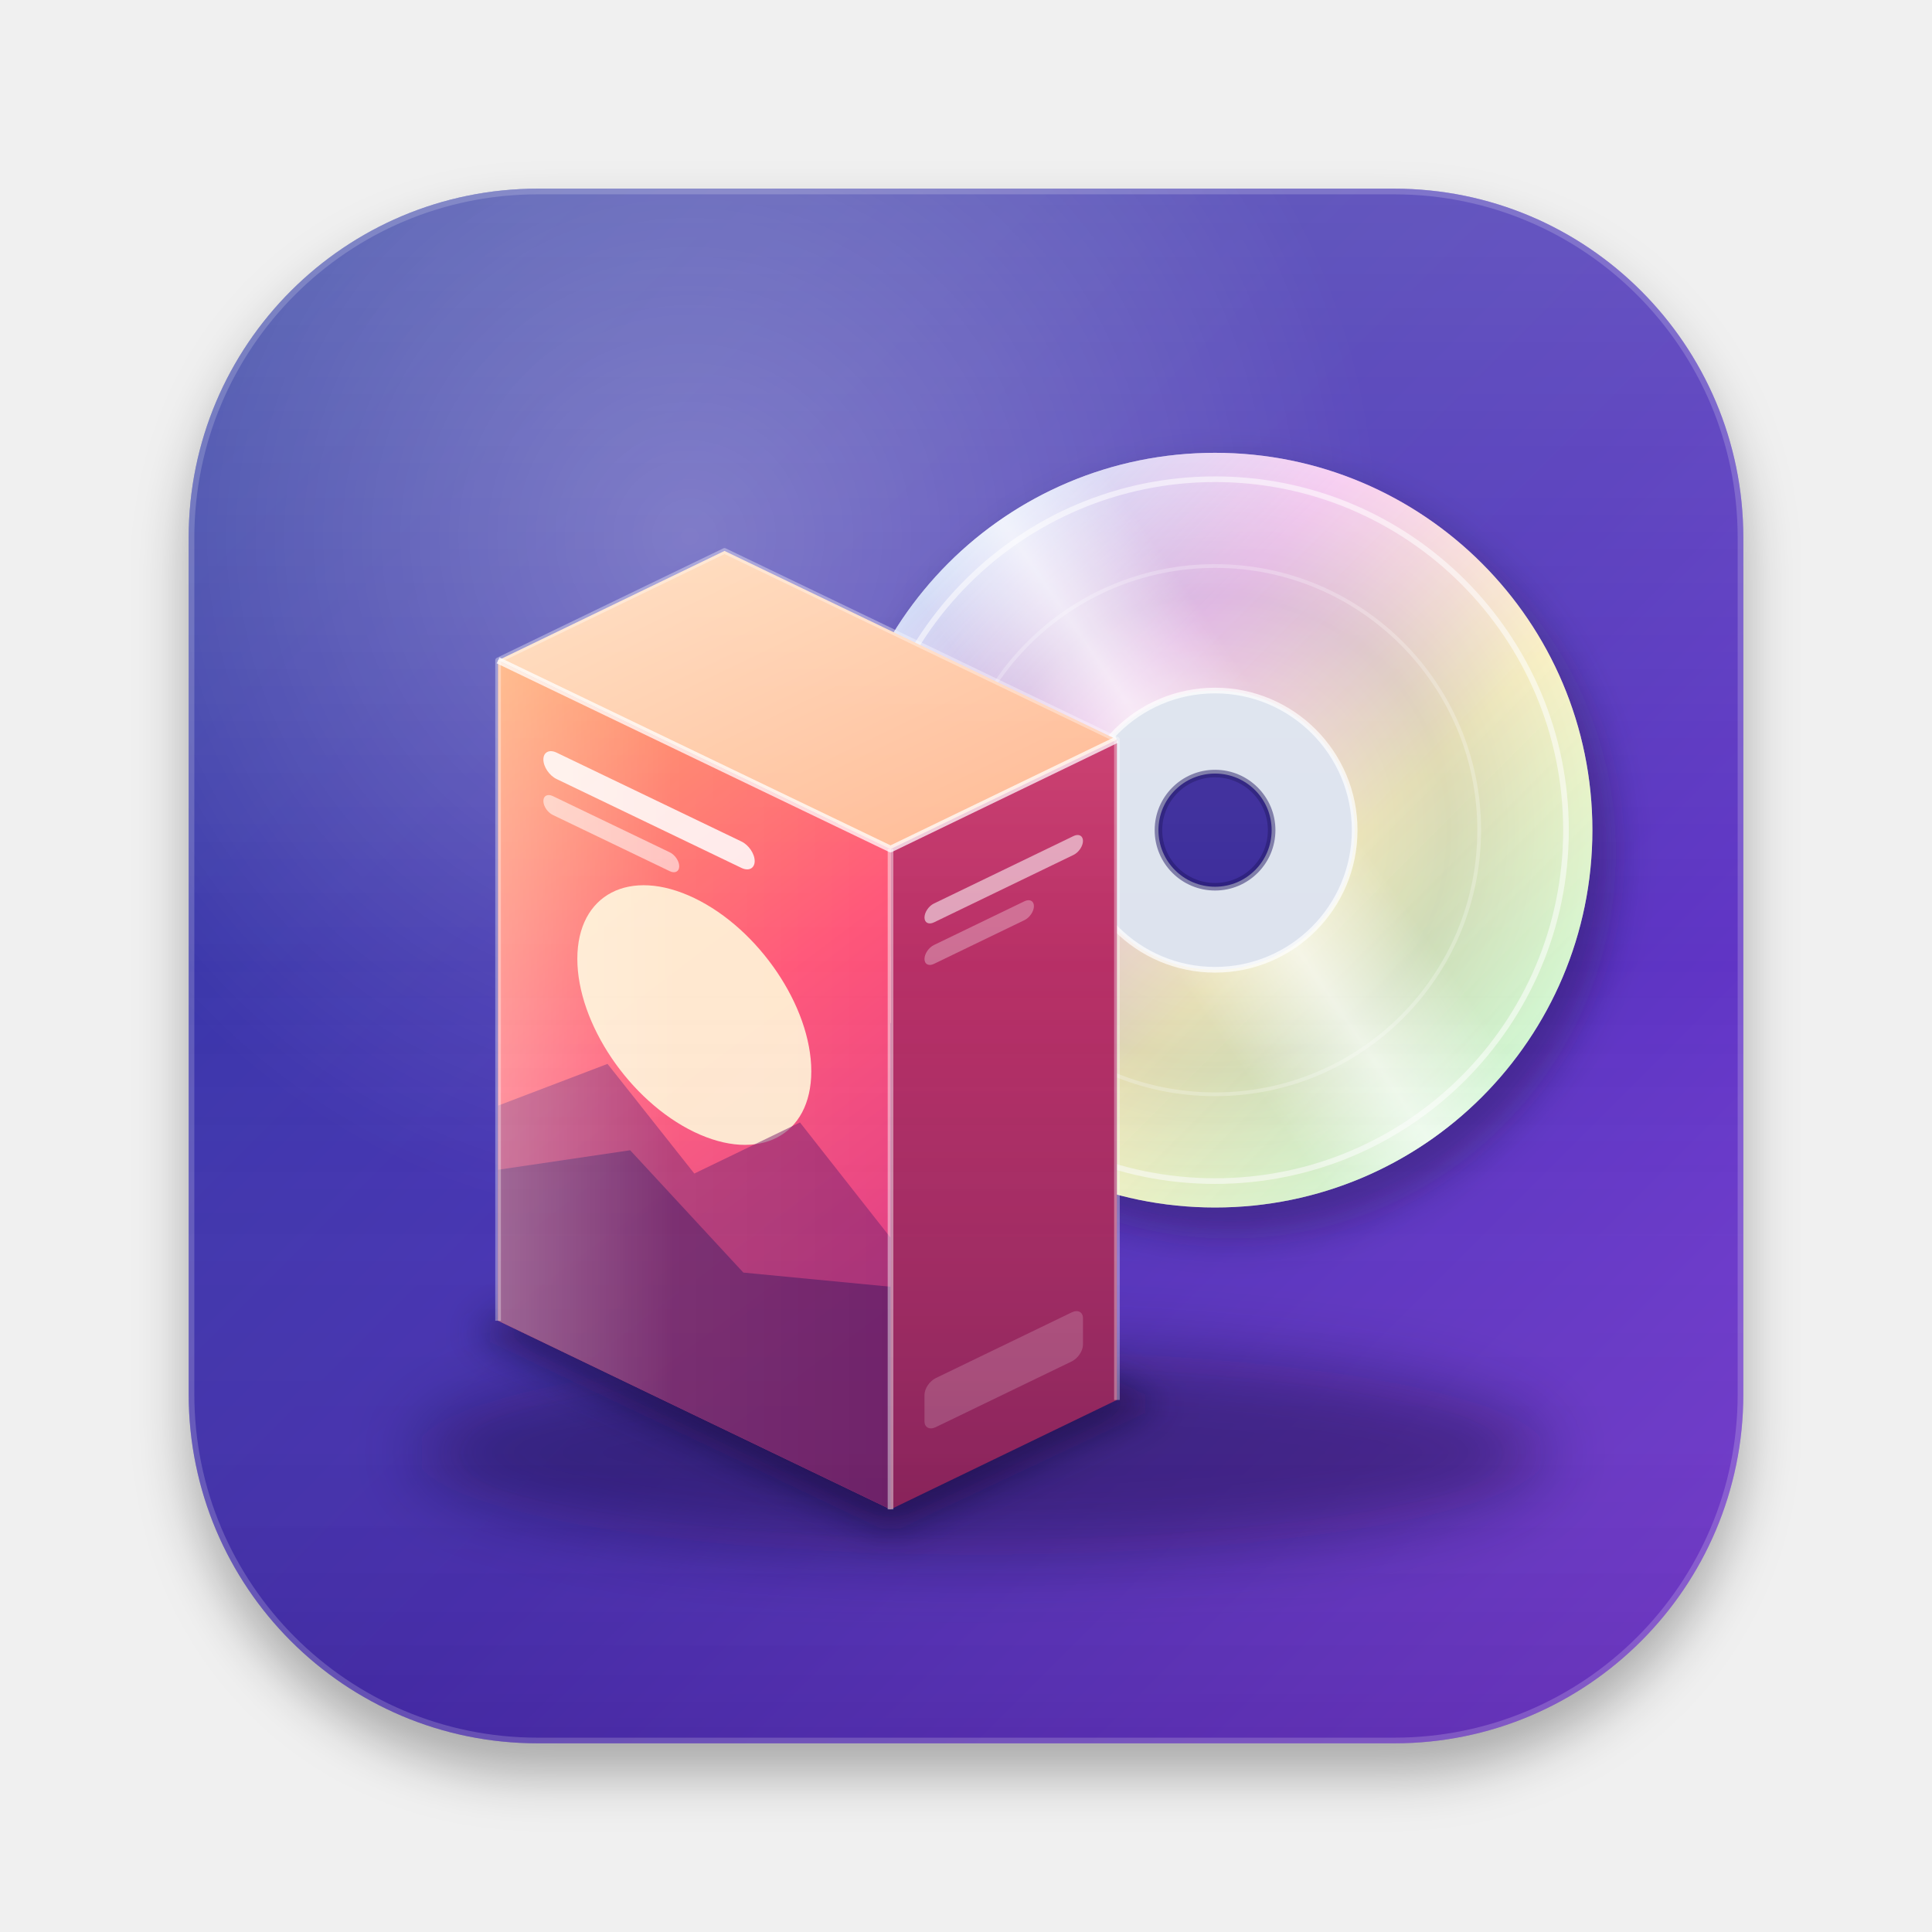
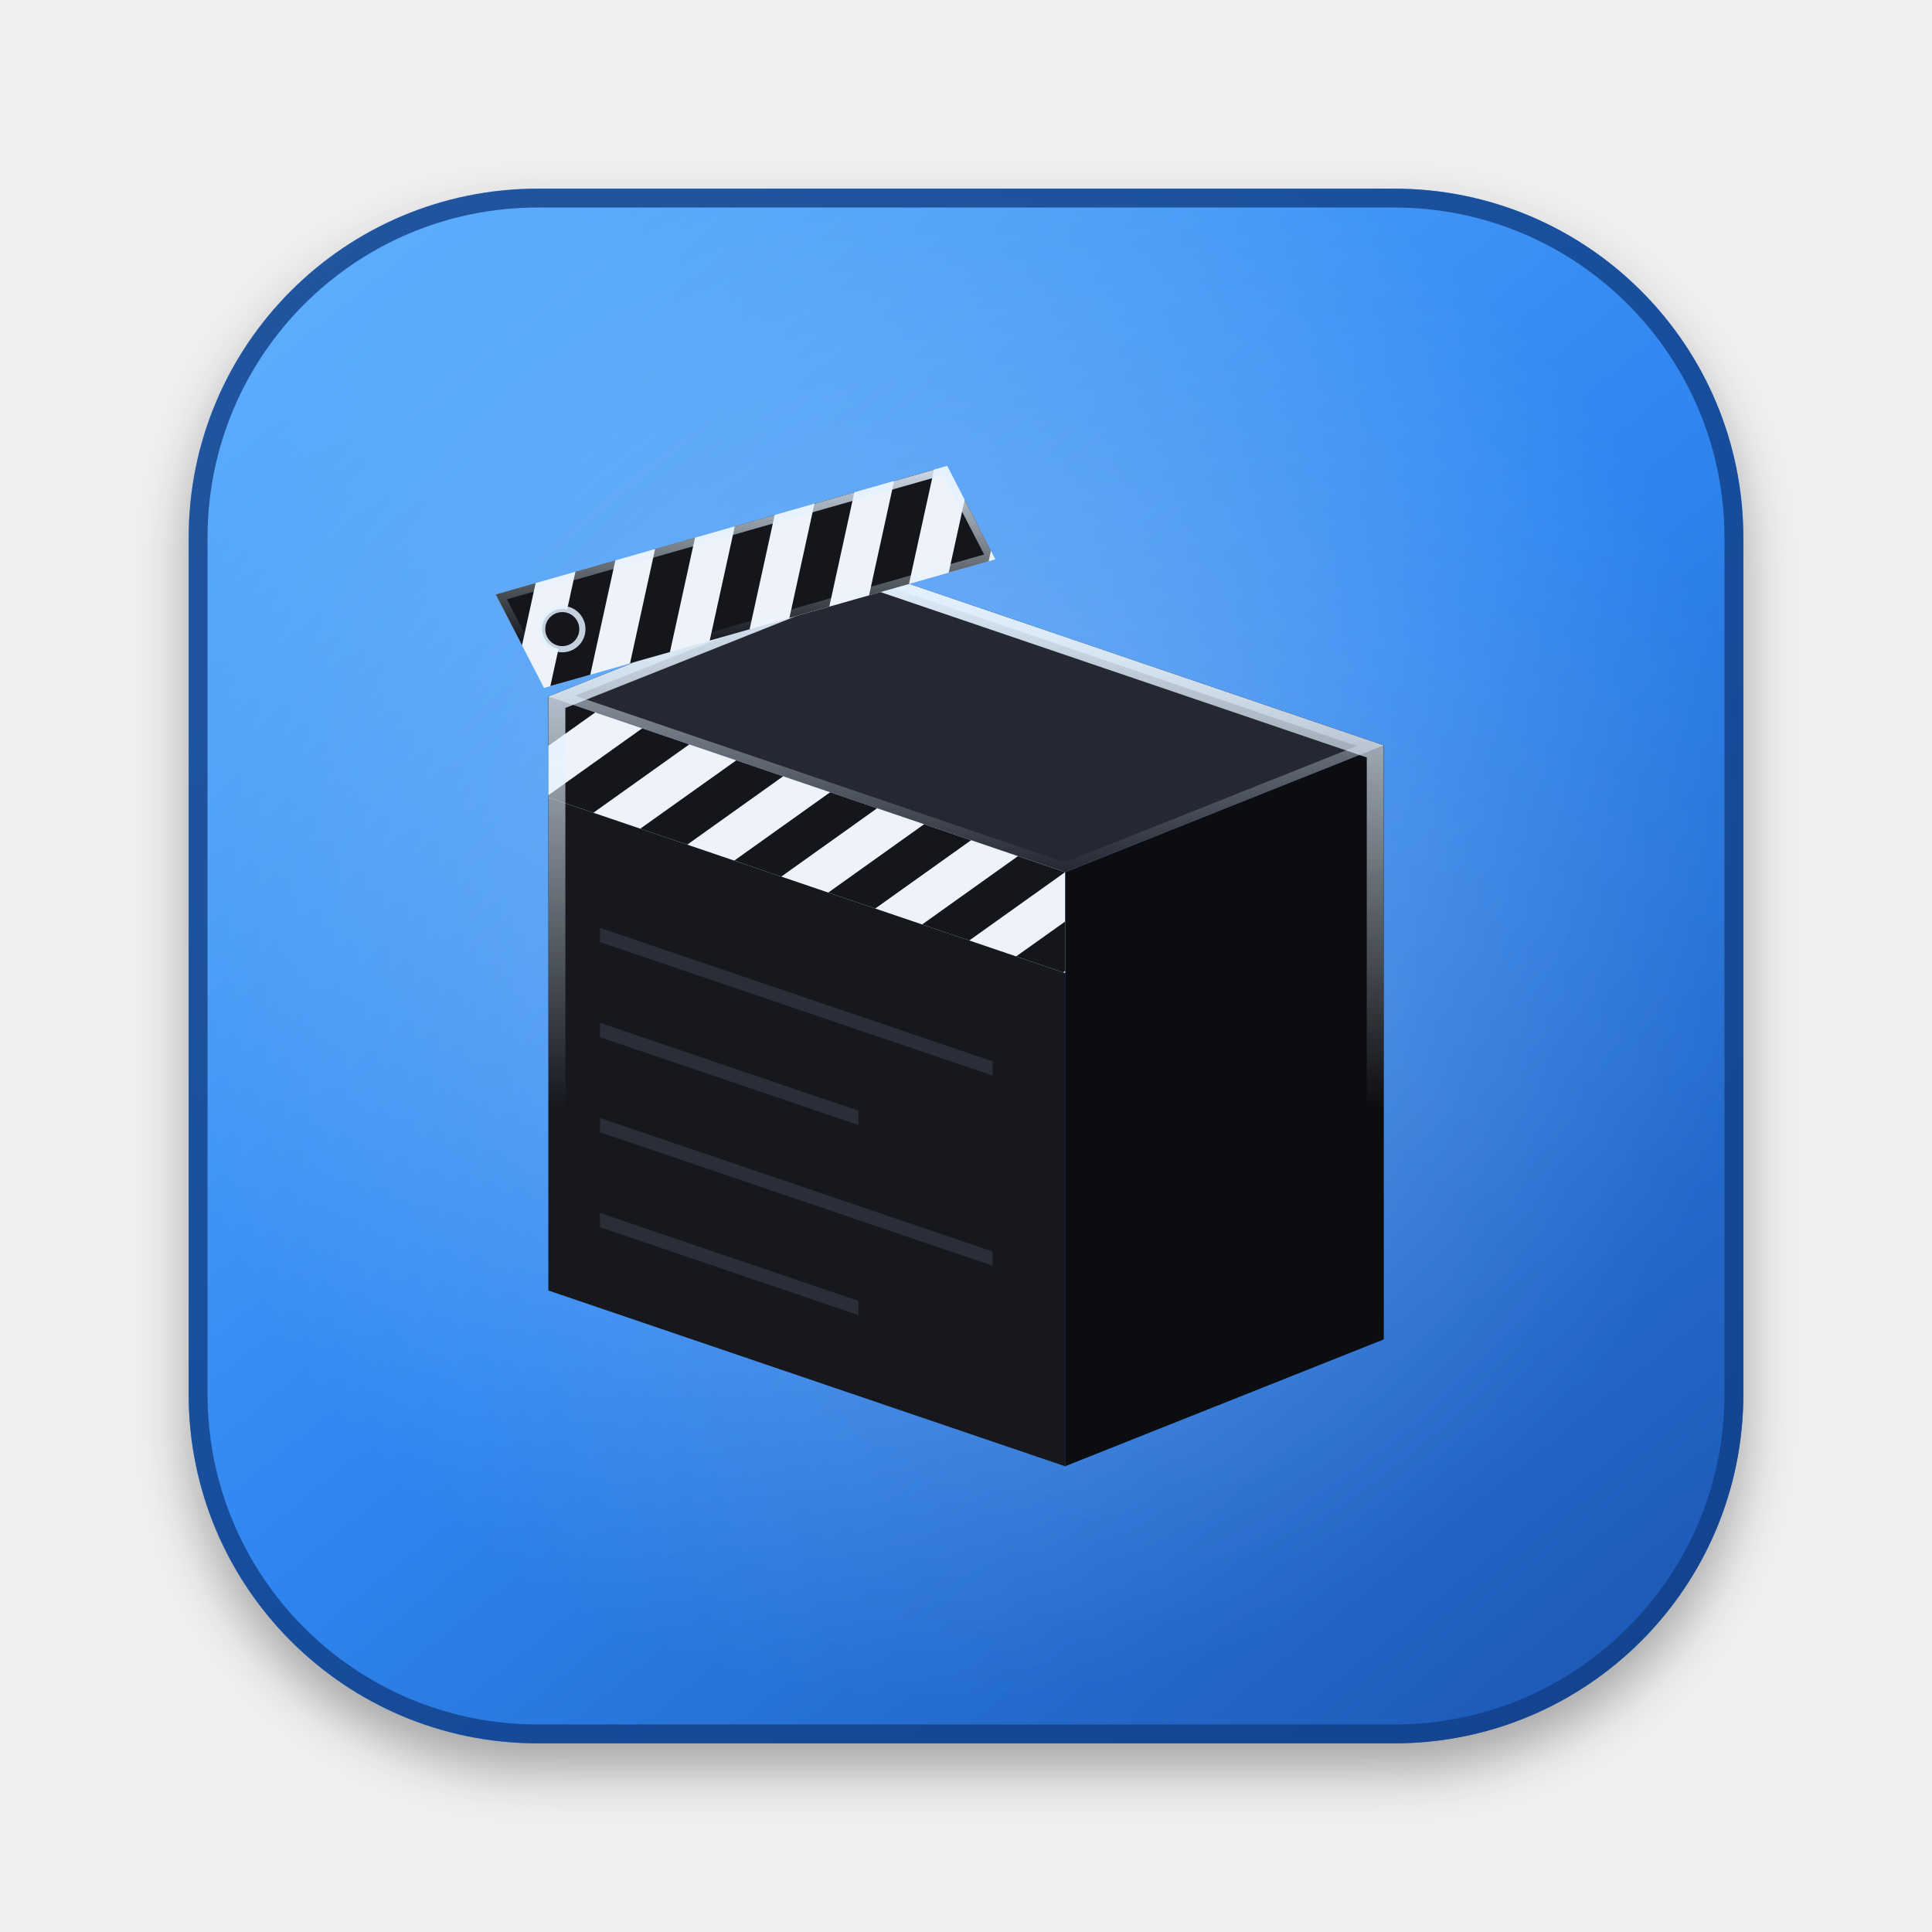
<svg xmlns="http://www.w3.org/2000/svg" width="1024" height="1024" viewBox="0 0 1024 1024">
  <defs>
-     <linearGradient id="bg" x1="0" y1="0" x2="1" y2="1">
-       <stop offset="0" stop-color="#2B3A9E" />
-       <stop offset="0.55" stop-color="#4B2FB8" />
-       <stop offset="1" stop-color="#7A3BD6" />
+     <linearGradient id="bg1" gradientUnits="userSpaceOnUse" x1="150" y1="80" x2="880" y2="980">
+       <stop offset="0" stop-color="#62b2ff" />
+       <stop offset="0.5" stop-color="#2f86f0" />
+       <stop offset="1" stop-color="#1a52ad" />
    </linearGradient>
-     <radialGradient id="bgGlow" cx="0.32" cy="0.22" r="0.75">
-       <stop offset="0" stop-color="#FFFFFF" stop-opacity="0.28" />
-       <stop offset="0.6" stop-color="#FFFFFF" stop-opacity="0" />
+     <radialGradient id="glow2" gradientUnits="userSpaceOnUse" cx="500" cy="470" r="430">
+       <stop offset="0" stop-color="#ffffff" stop-opacity="0.30" />
+       <stop offset="1" stop-color="#ffffff" stop-opacity="0" />
    </radialGradient>
-     <linearGradient id="bodyEdge" x1="0" y1="0" x2="0" y2="1">
-       <stop offset="0" stop-color="#FFFFFF" stop-opacity="0.35" />
-       <stop offset="0.5" stop-color="#FFFFFF" stop-opacity="0" />
-       <stop offset="1" stop-color="#000000" stop-opacity="0.25" />
-     </linearGradient>
-     <radialGradient id="discBase" cx="0.5" cy="0.5" r="0.5">
-       <stop offset="0.18" stop-color="#E9EDF5" />
-       <stop offset="0.62" stop-color="#C9D0DE" />
-       <stop offset="1" stop-color="#F4F6FA" />
-     </radialGradient>
-     <linearGradient id="discIri" x1="0" y1="0" x2="1" y2="1">
-       <stop offset="0" stop-color="#5EE7FF" stop-opacity="0.55" />
-       <stop offset="0.35" stop-color="#FF7AE0" stop-opacity="0.35" />
-       <stop offset="0.6" stop-color="#FFE66B" stop-opacity="0.40" />
-       <stop offset="1" stop-color="#6BFFB8" stop-opacity="0.45" />
-     </linearGradient>
-     <linearGradient id="discShine" x1="0" y1="0" x2="1" y2="0">
-       <stop offset="0.35" stop-color="#FFFFFF" stop-opacity="0" />
-       <stop offset="0.5" stop-color="#FFFFFF" stop-opacity="0.65" />
-       <stop offset="0.65" stop-color="#FFFFFF" stop-opacity="0" />
-     </linearGradient>
-     <linearGradient id="front" x1="0" y1="0" x2="0.35" y2="1">
-       <stop offset="0" stop-color="#FF9A55" />
-       <stop offset="0.55" stop-color="#FF5577" />
-       <stop offset="1" stop-color="#E23A86" />
-     </linearGradient>
-     <linearGradient id="side" x1="0" y1="0" x2="0" y2="1">
-       <stop offset="0" stop-color="#C8366A" />
-       <stop offset="1" stop-color="#8E1F5C" />
-     </linearGradient>
-     <linearGradient id="top" x1="0" y1="0" x2="1" y2="1">
-       <stop offset="0" stop-color="#FFE0C2" />
-       <stop offset="1" stop-color="#FFB58F" />
-     </linearGradient>
-     <linearGradient id="frontSheen" x1="0" y1="0" x2="1" y2="0">
-       <stop offset="0" stop-color="#FFFFFF" stop-opacity="0.30" />
-       <stop offset="0.45" stop-color="#FFFFFF" stop-opacity="0.05" />
-       <stop offset="1" stop-color="#FFFFFF" stop-opacity="0" />
-     </linearGradient>
-     <filter id="iconShadow" x="-20%" y="-20%" width="140%" height="140%">
+     <clipPath id="clip14">
+       <rect x="100" y="100" width="824" height="824" rx="185" ry="185" />
+     </clipPath>
+     <filter id="shadow15" x="-20%" y="-20%" width="140%" height="140%">
      <feGaussianBlur stdDeviation="14" />
    </filter>
-     <filter id="floorBlur" x="-30%" y="-100%" width="160%" height="300%">
-       <feGaussianBlur stdDeviation="18" />
-     </filter>
-     <filter id="discShadowBlur" x="-20%" y="-20%" width="140%" height="140%">
-       <feGaussianBlur stdDeviation="10" />
-     </filter>
-     <clipPath id="bodyClip">
-       <rect x="100" y="100" width="824" height="824" rx="185" ry="185" />
-     </clipPath>
  </defs>
-   <rect x="100" y="116" width="824" height="824" rx="185" ry="185" fill="#000000" opacity="0.30" filter="url(#iconShadow)" />
-   <rect x="100" y="100" width="824" height="824" rx="185" ry="185" fill="url(#bg)" />
-   <g clip-path="url(#bodyClip)">
-     <rect x="100" y="100" width="824" height="824" fill="url(#bgGlow)" />
-     <ellipse cx="520" cy="770" rx="300" ry="54" fill="#0B0630" opacity="0.40" filter="url(#floorBlur)" />
-     <polygon points="250,706 472,812 616,744 394,640" fill="#0B0630" opacity="0.55" filter="url(#discShadowBlur)" />
-     <circle cx="652" cy="452" r="204" fill="#120A3A" opacity="0.35" filter="url(#discShadowBlur)" />
-     <circle cx="644" cy="440" r="200" fill="url(#discBase)" />
-     <circle cx="644" cy="440" r="200" fill="url(#discIri)" />
-     <circle cx="644" cy="440" r="200" fill="url(#discShine)" transform="rotate(-35 644 440)" />
-     <circle cx="644" cy="440" r="186" fill="none" stroke="#FFFFFF" stroke-opacity="0.55" stroke-width="3" />
-     <circle cx="644" cy="440" r="140" fill="none" stroke="#FFFFFF" stroke-opacity="0.25" stroke-width="2" />
-     <circle cx="644" cy="440" r="74" fill="#DDE3EE" stroke="#FFFFFF" stroke-opacity="0.7" stroke-width="3" />
-     <circle cx="644" cy="440" r="30" fill="#3A2A9A" />
-     <circle cx="644" cy="440" r="30" fill="none" stroke="#1C1260" stroke-opacity="0.5" stroke-width="4" />
-     <polygon points="264,350 384,292 592,392 472,450" fill="url(#top)" />
-     <polygon points="472,450 592,392 592,742 472,800" fill="url(#side)" />
-     <g transform="matrix(1 -0.48333 0 1 472 450)">
-       <rect x="18" y="40" width="84" height="10" rx="5" fill="#FFFFFF" opacity="0.55" />
-       <rect x="18" y="62" width="58" height="10" rx="5" fill="#FFFFFF" opacity="0.30" />
-       <rect x="18" y="292" width="84" height="26" rx="6" fill="#FFFFFF" opacity="0.18" />
+   <rect x="100" y="114" width="824" height="824" rx="185" ry="185" fill="#000" opacity="0.32" filter="url(#shadow15)" />
+   <g clip-path="url(#clip14)">
+     <rect x="100" y="100" width="824" height="824" fill="url(#bg1)" />
+     <rect x="100" y="100" width="824" height="824" fill="url(#glow2)" />
+     <g transform="translate(92.2 92.2) scale(0.82)">
+       <g transform="translate(6.0 -34.3)">
+         <defs>
+           <clipPath id="band3">
+             <polygon points="236.0,372.0 570.0,485.6 570.0,550.8 236.0,437.3" />
+           </clipPath>
+           <clipPath id="arm4">
+             <polygon points="202.0,306.1 493.8,223.0 524.9,283.4 233.2,366.5" />
+           </clipPath>
+         </defs>
+         <polygon points="236.0,372.0 570.0,485.6 570.0,869.6 236.0,756.0" fill="#16181e" />
+         <polygon points="570.0,485.6 776.0,403.6 776.0,787.6 570.0,869.6" fill="#0c0d11" />
+         <polygon points="236.0,372.0 442.0,290.0 776.0,403.6 570.0,485.6" fill="#252832" />
+         <polygon points="269.4,521.6 523.2,607.9 523.2,617.1 269.4,530.8" fill="#2a2e39" />
+         <polygon points="269.4,583.0 436.4,639.8 436.4,649.0 269.4,592.3" fill="#2a2e39" />
+         <polygon points="269.4,644.5 523.2,730.8 523.2,740.0 269.4,653.7" fill="#2a2e39" />
+         <polygon points="269.4,705.9 436.4,762.7 436.4,771.9 269.4,715.1" fill="#2a2e39" />
+         <polygon points="236.0,372.0 570.0,485.6 570.0,550.8 236.0,437.3" fill="#eef3fa" />
+         <g clip-path="url(#band3)">
+           <polygon points="175.3,351.4 205.6,361.7 143.6,405.9 113.3,395.5" fill="#14161c" />
+           <polygon points="236.0,372.0 266.4,382.3 204.3,426.5 174.0,416.2" fill="#14161c" />
+           <polygon points="296.7,392.6 327.1,403.0 265.1,447.2 234.7,436.8" fill="#14161c" />
+           <polygon points="357.5,413.3 387.8,423.6 325.8,467.8 295.4,457.5" fill="#14161c" />
+           <polygon points="418.2,433.9 448.5,444.3 386.5,488.5 356.2,478.1" fill="#14161c" />
+           <polygon points="478.9,454.6 509.3,464.9 447.3,509.1 416.9,498.8" fill="#14161c" />
+           <polygon points="539.6,475.2 570.0,485.6 508.0,529.8 477.6,519.4" fill="#14161c" />
+           <polygon points="600.4,495.9 630.7,506.2 568.7,550.4 538.3,540.1" fill="#14161c" />
+           <polygon points="661.1,516.5 691.5,526.9 629.4,571.0 599.1,560.7" fill="#14161c" />
+         </g>
+         <defs>
+           <clipPath id="rc5">
+             <path d="M236.0 372.0 L442.0 290.0 L776.0 403.6 L776.0 787.6 L570.0 869.6 L236.0 756.0 Z" />
+           </clipPath>
+           <linearGradient id="rg7" gradientUnits="userSpaceOnUse" x1="0" y1="290.0" x2="0" y2="637.7">
+             <stop offset="0" stop-color="#fff" stop-opacity="1" />
+             <stop offset="1" stop-color="#fff" stop-opacity="0" />
+           </linearGradient>
+           <mask id="rm6" maskUnits="userSpaceOnUse" x="0" y="0" width="1024" height="1024">
+             <rect x="0" y="0" width="1024" height="1024" fill="url(#rg7)" />
+           </mask>
+         </defs>
+         <g clip-path="url(#rc5)" mask="url(#rm6)">
+           <path d="M236.0 372.0 L442.0 290.0 L776.0 403.6 L776.0 787.6 L570.0 869.6 L236.0 756.0 Z" fill="none" stroke="#e3f2ff" stroke-opacity="1" stroke-width="22" stroke-linejoin="round" />
+         </g>
+         <defs>
+           <clipPath id="rc8">
+             <path d="M236.0 372.0 L442.0 290.0 L776.0 403.6 L570.0 485.6 Z" />
+           </clipPath>
+           <linearGradient id="rg10" gradientUnits="userSpaceOnUse" x1="0" y1="290.0" x2="0" y2="485.6">
+             <stop offset="0" stop-color="#fff" stop-opacity="1" />
+             <stop offset="1" stop-color="#fff" stop-opacity="0" />
+           </linearGradient>
+           <mask id="rm9" maskUnits="userSpaceOnUse" x="0" y="0" width="1024" height="1024">
+             <rect x="0" y="0" width="1024" height="1024" fill="url(#rg10)" />
+           </mask>
+         </defs>
+         <g clip-path="url(#rc8)" mask="url(#rm9)">
+           <path d="M236.0 372.0 L442.0 290.0 L776.0 403.6 L570.0 485.6 Z" fill="none" stroke="#e3f2ff" stroke-opacity="0.85" stroke-width="12" stroke-linejoin="round" />
+         </g>
+         <polygon points="202.0,306.1 493.8,223.0 524.9,283.4 233.2,366.5" fill="#eef3fa" />
+         <g clip-path="url(#arm4)">
+           <polygon points="150.5,320.7 176.3,313.4 160.1,387.3 134.3,394.6" fill="#14161c" />
+           <polygon points="202.0,306.1 227.8,298.7 211.6,372.6 185.8,380.0" fill="#14161c" />
+           <polygon points="253.5,291.4 279.3,284.1 263.1,358.0 237.3,365.3" fill="#14161c" />
+           <polygon points="305.0,276.7 330.8,269.4 314.6,343.3 288.8,350.6" fill="#14161c" />
+           <polygon points="356.5,262.1 382.3,254.7 366.1,328.6 340.3,335.9" fill="#14161c" />
+           <polygon points="408.0,247.4 433.8,240.0 417.6,313.9 391.8,321.3" fill="#14161c" />
+           <polygon points="459.5,232.7 485.3,225.4 469.1,299.3 443.3,306.6" fill="#14161c" />
+           <polygon points="511.0,218.0 536.8,210.7 520.6,284.6 494.8,291.9" fill="#14161c" />
+           <polygon points="562.5,203.4 588.3,196.0 572.1,269.9 546.3,277.3" fill="#14161c" />
+         </g>
+         <defs>
+           <clipPath id="rc11">
+             <path d="M202.0 306.1 L493.8 223.0 L524.9 283.4 L233.2 366.5 Z" />
+           </clipPath>
+           <linearGradient id="rg13" gradientUnits="userSpaceOnUse" x1="0" y1="223.0" x2="0" y2="337.8">
+             <stop offset="0" stop-color="#fff" stop-opacity="1" />
+             <stop offset="1" stop-color="#fff" stop-opacity="0" />
+           </linearGradient>
+           <mask id="rm12" maskUnits="userSpaceOnUse" x="0" y="0" width="1024" height="1024">
+             <rect x="0" y="0" width="1024" height="1024" fill="url(#rg13)" />
+           </mask>
+         </defs>
+         <g clip-path="url(#rc11)" mask="url(#rm12)">
+           <path d="M202.0 306.1 L493.8 223.0 L524.9 283.4 L233.2 366.5 Z" fill="none" stroke="#e3f2ff" stroke-opacity="0.9" stroke-width="10" stroke-linejoin="round" />
+         </g>
+         <circle cx="245.0" cy="328.5" r="13" fill="#14161c" stroke="#e3f2ff" stroke-opacity="0.85" stroke-width="4" />
+       </g>
    </g>
-     <polygon points="264,350 472,450 472,800 264,700" fill="url(#front)" />
-     <g transform="matrix(1 0.48077 0 1 264 350)">
-       <circle cx="104" cy="138" r="62" fill="#FFF3D6" opacity="0.92" />
-       <path d="M0 236 L58 186 L104 222 L160 168 L208 206 L208 350 L0 350 Z" fill="#7B1F6B" opacity="0.55" />
-       <path d="M0 270 L70 226 L130 262 L208 232 L208 350 L0 350 Z" fill="#4A1460" opacity="0.6" />
-       <rect x="24" y="34" width="112" height="14" rx="7" fill="#FFFFFF" opacity="0.85" />
-       <rect x="24" y="58" width="72" height="10" rx="5" fill="#FFFFFF" opacity="0.55" />
-       <rect x="0" y="0" width="208" height="350" fill="url(#frontSheen)" />
-     </g>
-     <polyline points="264,700 264,350 384,292 592,392 592,742" fill="none" stroke="#FFFFFF" stroke-opacity="0.35" stroke-width="3" stroke-linejoin="round" />
-     <polyline points="264,350 472,450 592,392" fill="none" stroke="#FFFFFF" stroke-opacity="0.75" stroke-width="3.5" stroke-linejoin="round" />
-     <line x1="472" y1="450" x2="472" y2="800" stroke="#FFFFFF" stroke-opacity="0.45" stroke-width="3" />
-     <rect x="100" y="100" width="824" height="824" fill="url(#bodyEdge)" opacity="0.5" />
  </g>
-   <rect x="101.5" y="101.5" width="821" height="821" rx="183.5" ry="183.5" fill="none" stroke="#FFFFFF" stroke-opacity="0.18" stroke-width="3" />
+   <rect x="105" y="105" width="814" height="814" rx="180" ry="180" fill="none" stroke="#123f86" stroke-opacity="0.8" stroke-width="10" />
</svg>
